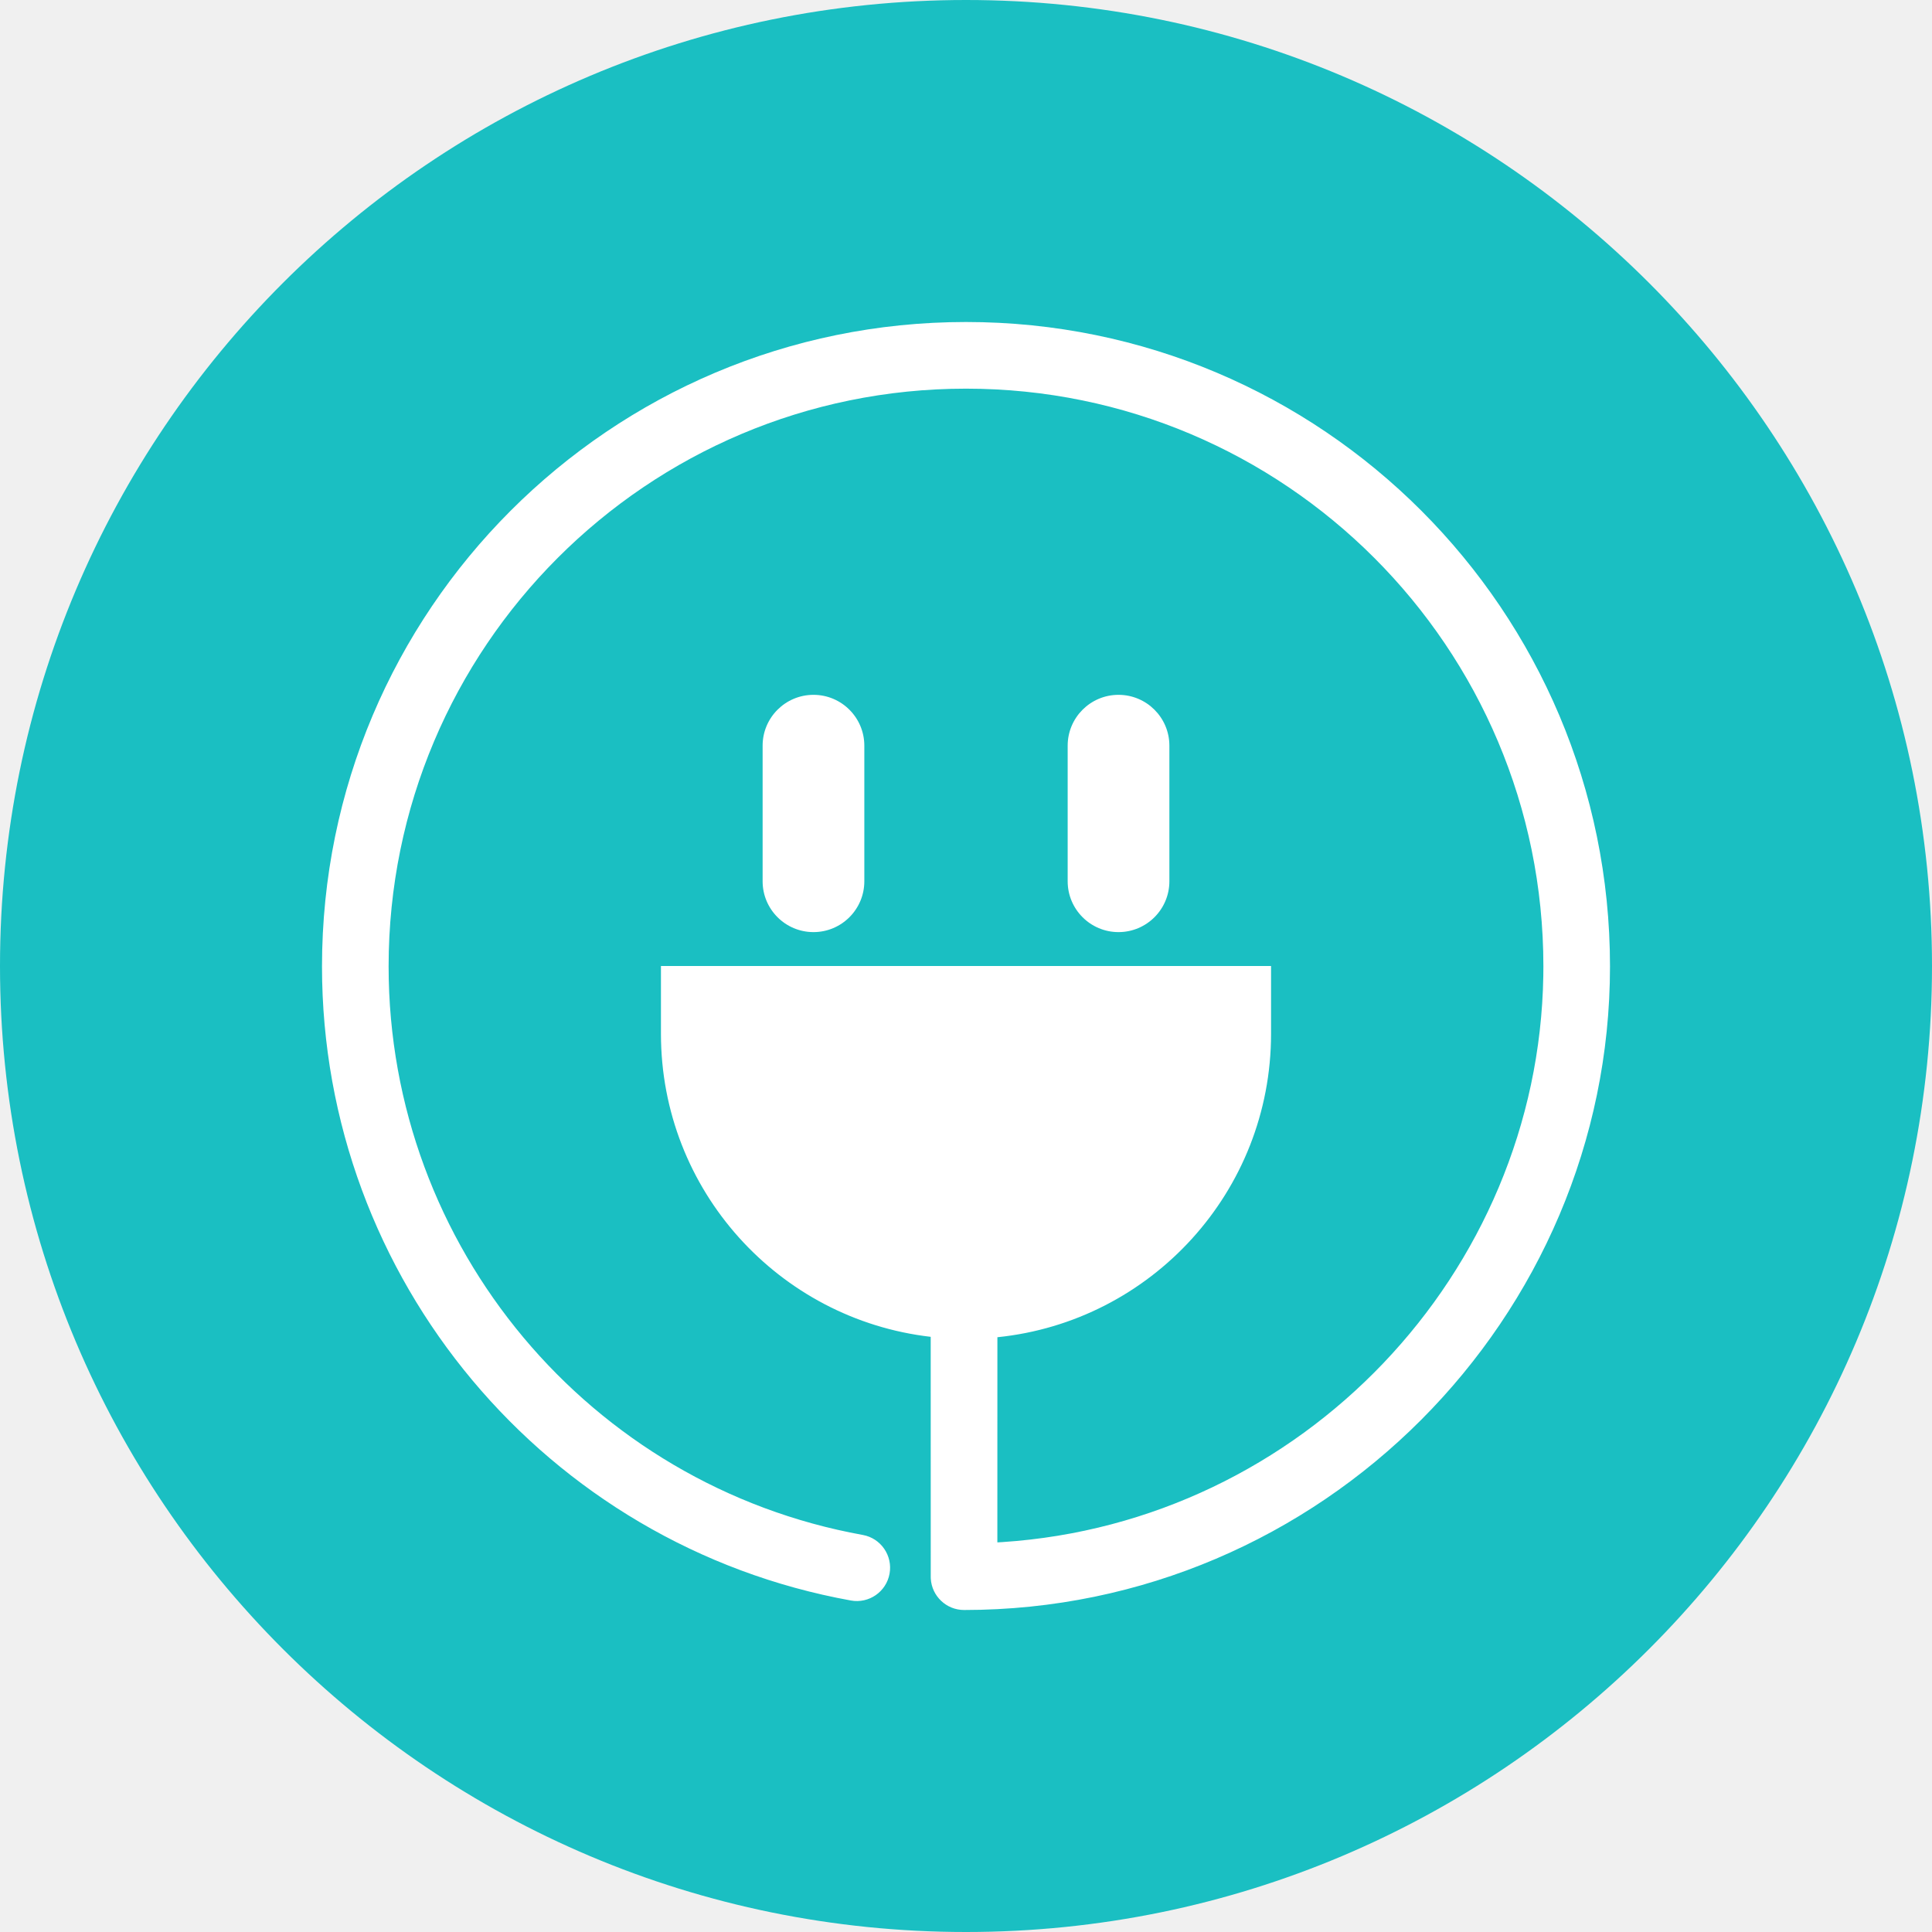
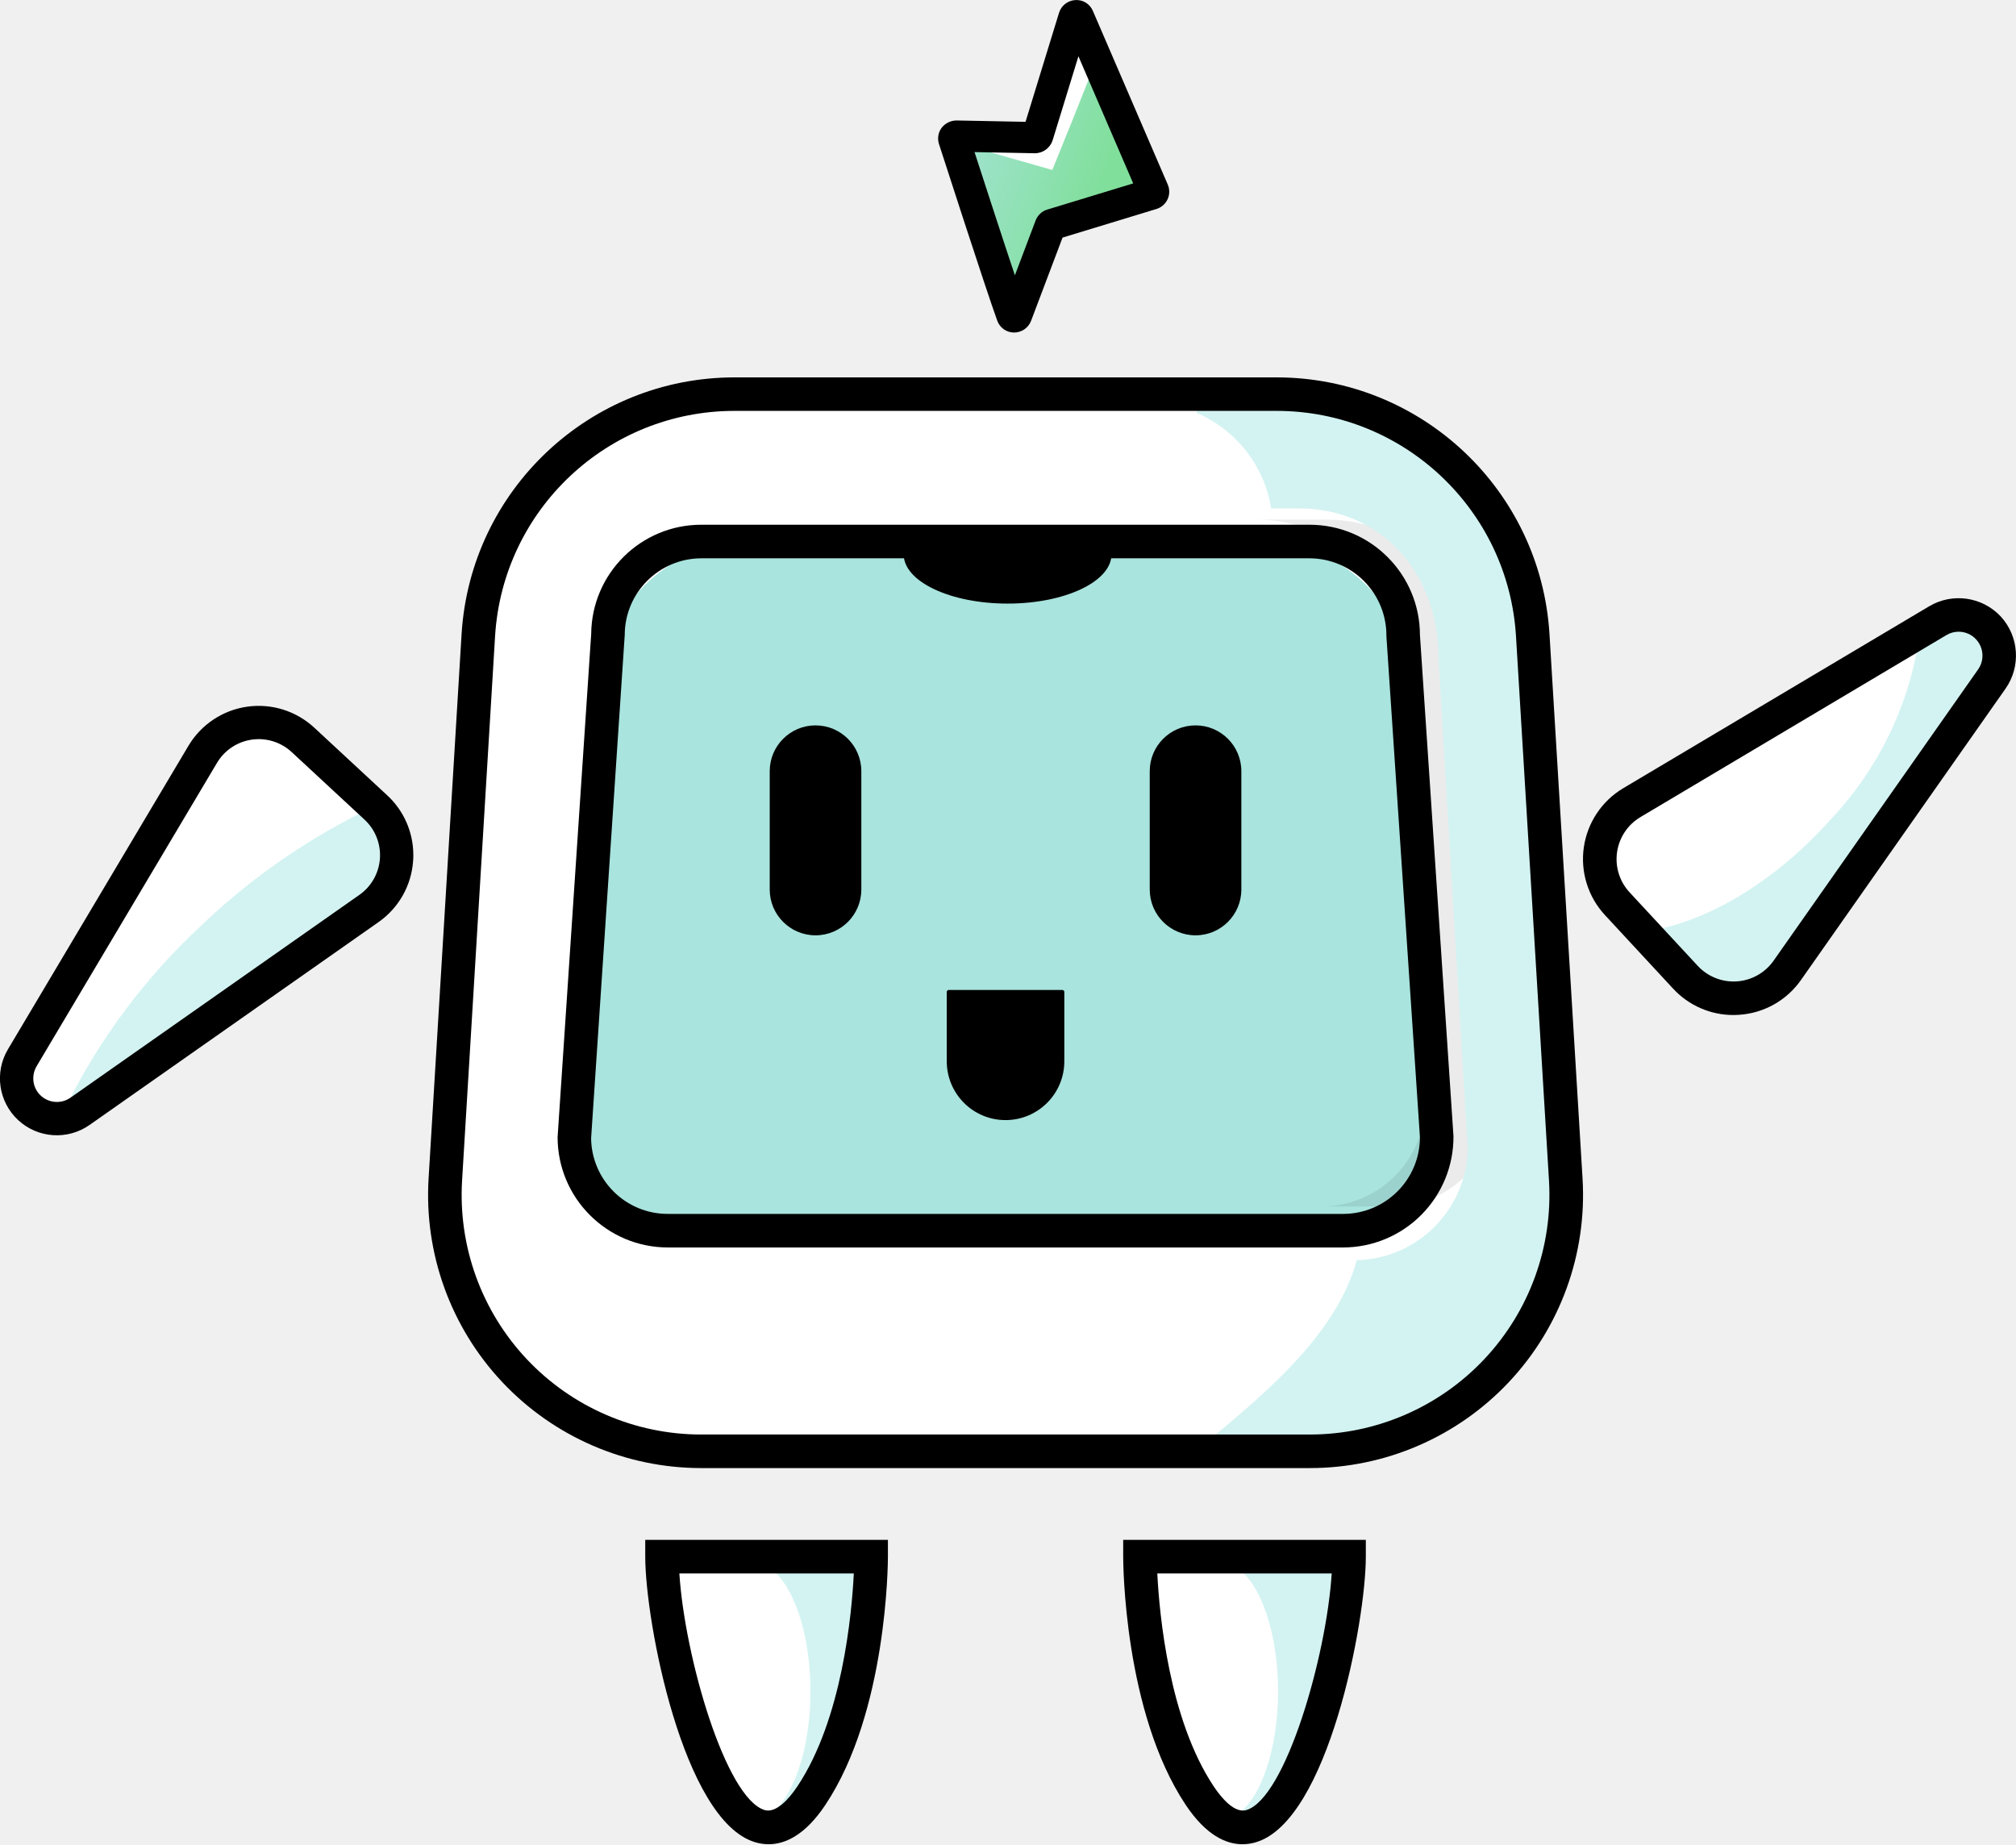
- <svg xmlns="http://www.w3.org/2000/svg" width="48px" height="48px" viewBox="0 0 48 48" version="1.1">
-   <g id="企业端" stroke="none" stroke-width="1" fill="none" fill-rule="evenodd">
-     <g id="智能插座IOT--告警管理" transform="translate(-86, -32)">
-       <g id="菜单-" transform="translate(-1, 0)">
-         <g id="编组-2" transform="translate(87, 32)">
-           <circle id="椭圆形" fill="#1ABFC2" cx="24" cy="24" r="24" />
-           <path d="M24,8 C32.837,8 40,15.168 40,24.01 C40,32.732 32.839,40 23.952,40 C23.511,40 23.151,39.655 23.125,39.221 L23.124,39.172 L23.123,33.213 C19.35,32.778 16.421,29.573 16.421,25.684 L16.421,24 L31.579,24 L31.579,25.684 C31.579,29.607 28.599,32.833 24.78,33.223 L24.779,38.32 L24.9,38.313 C32.345,37.825 38.221,31.64 38.343,24.244 L38.345,24.01 C38.345,16.083 31.922,9.656 24,9.656 C16.078,9.656 9.655,16.083 9.655,24.01 C9.655,30.981 14.657,36.91 21.434,38.135 C21.884,38.216 22.182,38.647 22.101,39.097 C22.02,39.547 21.589,39.846 21.14,39.764 C13.578,38.398 8,31.785 8,24.01 C8,15.168 15.163,8 24,8 Z M20.211,17.263 C20.908,17.263 21.474,17.829 21.474,18.526 L21.474,21.895 C21.474,22.592 20.908,23.158 20.211,23.158 C19.513,23.158 18.947,22.592 18.947,21.895 L18.947,18.526 C18.947,17.829 19.513,17.263 20.211,17.263 Z M27.789,17.263 C28.487,17.263 29.053,17.829 29.053,18.526 L29.053,21.895 C29.053,22.592 28.487,23.158 27.789,23.158 C27.092,23.158 26.526,22.592 26.526,21.895 L26.526,18.526 C26.526,17.829 27.092,17.263 27.789,17.263 Z" id="形状结合" fill="#FFFFFF" fill-rule="nonzero" />
-         </g>
+ <svg xmlns="http://www.w3.org/2000/svg" width="114.887" height="105.101" viewBox="0 0 114.887 105.101">
+   <defs>
+     <linearGradient id="linear-gradient" x1="0.684" y1="0.582" x2="-0.129" y2="0.214" gradientUnits="objectBoundingBox">
+       <stop offset="0" stop-color="#81df9c" />
+       <stop offset="1" stop-color="#a9e4de" />
+     </linearGradient>
+   </defs>
+   <g id="组_259" data-name="组 259" transform="translate(-284.814 -272.436)">
+     <path id="路径_420" data-name="路径 420" d="M285.75,334.162l2,2.289,7.509-4.3,12.188-9.387-.1-2.793-7-6.319L296.6,314.93Z" fill="#fff" />
+     <path id="路径_421" data-name="路径 421" d="M288.83,334.992l6.881-3.778,11.566-8.533-.1-2.539-1.668-1.441a37.467,37.467,0,0,0-9.416,6.66A35.55,35.55,0,0,0,288.83,334.992Z" fill="#d3f3f2" />
+     <path id="路径_422" data-name="路径 422" d="M358.752,355.316H325.718a14.958,14.958,0,0,1-14.958-14.958l.833-30.672a14.958,14.958,0,0,1,14.958-14.958h31.367a14.958,14.958,0,0,1,14.959,14.958l.833,30.672A14.958,14.958,0,0,1,358.752,355.316Z" fill="#fff" />
+     <path id="路径_423" data-name="路径 423" d="M346.075,273.71c0,.173-2.309,6.823-2.309,6.823h-4.248l2.957,9.236,2.723-4.387,5.726-1.847Z" fill="#fff" />
+     <path id="路径_424" data-name="路径 424" d="M347.171,276.094c0,.173-2.389,6.029-2.389,6.029l-5.552-1.584,3.43,9.956,2.1-5.259,5.791-1.922Z" fill="url(#linear-gradient)" />
+     <path id="路径_425" data-name="路径 425" d="M396.555,307.463l2.309,2.014-4.341,7.574-9.467,12.292-2.817-.1-6.373-7.062,1.293-3.774Z" fill="#fff" />
+     <path id="路径_426" data-name="路径 426" d="M322.442,361.014l2.032,10.252,4.025,5.357,2.532-1.663,2.956-10.252v-3.694Z" fill="#fff" />
+     <path id="路径_427" data-name="路径 427" d="M349.546,361.014l2.032,10.252,4.025,5.357,2.532-1.663,2.956-10.252v-3.694Z" fill="#fff" />
+     <path id="路径_428" data-name="路径 428" d="M360.489,342.5H323.745a5.909,5.909,0,0,1-5.908-5.909l1.25-24.88a8.349,8.349,0,0,1,8.35-8.35H356.8a8.35,8.35,0,0,1,8.351,8.35L366.4,336.6A5.909,5.909,0,0,1,360.489,342.5Z" fill="#a9e4de" />
+     <path id="路径_429" data-name="路径 429" d="M368.8,310.4a8.35,8.35,0,0,0-8.35-8.351h-4.018a8.351,8.351,0,0,1,8.351,8.351l1.249,24.88a5.908,5.908,0,0,1-5.908,5.908h4.018a5.908,5.908,0,0,0,5.908-5.908Z" opacity="0.08" />
+     <path id="路径_430" data-name="路径 430" d="M327.788,361.452c1.782.125,3.21,3.371,3.21,7.366,0,3.978-1.416,7.212-3.187,7.363a2.47,2.47,0,0,0,1.368.442c2.987,0,5.408-6.11,5.408-13.646q0-.774-.034-1.525Z" fill="#d3f3f2" />
+     <path id="路径_431" data-name="路径 431" d="M354.436,361.452c1.782.125,3.21,3.371,3.21,7.366,0,3.978-1.416,7.212-3.186,7.363a2.467,2.467,0,0,0,1.367.442c2.987,0,5.408-6.11,5.408-13.646q0-.774-.034-1.525Z" fill="#d3f3f2" />
+     <g id="组_249" data-name="组 249">
+       <g id="组_247" data-name="组 247">
+         <path id="路径_432" data-name="路径 432" d="M355.619,377.537c-.917,0-2.064-.489-3.233-2.241-3.523-5.287-3.564-13.788-3.564-14.148v-.956h13.827v.956c0,3.7-2.15,15.029-6.25,16.271A2.677,2.677,0,0,1,355.619,377.537Zm-4.853-15.432c.116,2.314.661,8.3,3.211,12.13.486.731,1.216,1.547,1.868,1.354,2.221-.673,4.559-8.731,4.86-13.484Z" />
      </g>
+       <g id="组_248" data-name="组 248">
+         <path id="路径_433" data-name="路径 433" d="M328.615,377.537a2.677,2.677,0,0,1-.78-.118c-4.1-1.242-6.25-12.575-6.25-16.271v-.956h13.829v.956c0,.36-.041,8.861-3.565,14.148C330.681,377.048,329.532,377.537,328.615,377.537Zm-5.086-15.432c.3,4.753,2.639,12.811,4.86,13.484.648.191,1.381-.623,1.868-1.354,2.552-3.827,3.1-9.816,3.213-12.13Z" />
+       </g>
+     </g>
+     <g id="组_250" data-name="组 250">
+       <path id="路径_434" data-name="路径 434" d="M345.356,328.854h-6.477a.111.111,0,0,0-.111.111v3.954a3.349,3.349,0,0,0,3.349,3.35h0a3.35,3.35,0,0,0,3.35-3.35v-3.954A.111.111,0,0,0,345.356,328.854Z" />
+     </g>
+     <g id="组_251" data-name="组 251">
+       <rect id="矩形_89" data-name="矩形 89" width="5.22" height="11.964" rx="2.61" transform="translate(328.679 313.775)" />
+     </g>
+     <g id="组_252" data-name="组 252">
+       <rect id="矩形_90" data-name="矩形 90" width="5.22" height="11.964" rx="2.61" transform="translate(350.335 313.775)" />
+     </g>
+     <g id="组_253" data-name="组 253">
+       <path id="路径_435" data-name="路径 435" d="M361.36,343.528H322.874a6.291,6.291,0,0,1-6.284-6.283l1.915-28.684a6.275,6.275,0,0,1,6.281-6.221h34.662a6.293,6.293,0,0,1,6.285,6.285l1.911,28.556A6.3,6.3,0,0,1,361.36,343.528Zm-36.574-39.275a4.376,4.376,0,0,0-4.37,4.372L318.5,337.308a4.365,4.365,0,0,0,4.373,4.307H361.36a4.376,4.376,0,0,0,4.373-4.37l-1.911-28.557a4.393,4.393,0,0,0-4.374-4.435Z" />
+     </g>
+     <g id="组_254" data-name="组 254">
+       <path id="路径_436" data-name="路径 436" d="M342.235,306.834c3.27,0,5.921-1.257,5.921-2.807H336.313C336.313,305.577,338.965,306.834,342.235,306.834Z" />
+     </g>
+     <path id="路径_437" data-name="路径 437" d="M373.751,340.012l-2.323-32.088c-.535-7.4-6.981-13.14-14.753-13.14h-3.661v1.191a7.128,7.128,0,0,1,4.242,5.438h1.6c4.612,0,7.934,3.6,7.934,8.545l1.667,27.952a6.486,6.486,0,0,1-6.325,6.341h0c-1.221,4.464-5.652,7.953-9.115,10.826v.019H359C367.566,355.1,374.342,348.169,373.751,340.012Z" fill="#d3f3f2" />
+     <path id="路径_438" data-name="路径 438" d="M396.555,307.463l-2.381,1.343a19.2,19.2,0,0,1-5.109,10.407c-3.157,3.513-6.954,5.724-10.221,6.264l3.4,3.762,2.817.1,9.467-12.292,4.341-7.574Z" fill="#d3f3f2" />
+     <g id="组_255" data-name="组 255">
+       <path id="路径_439" data-name="路径 439" d="M342.611,291.387H342.6a1.016,1.016,0,0,1-.954-.674h0c-.649-1.784-3.213-9.732-3.322-10.07a1.028,1.028,0,0,1,.152-.925,1.082,1.082,0,0,1,.848-.416l3.933.077,1.909-6.214a1.033,1.033,0,0,1,.928-.725,1.009,1.009,0,0,1,1,.617l4.269,9.9a1.029,1.029,0,0,1-.64,1.387l-5.357,1.632-1.792,4.739A1.038,1.038,0,0,1,342.611,291.387Zm.713-1.284h0Zm-2.974-9c.524,1.616,1.566,4.827,2.3,7.024L343.832,285a1.034,1.034,0,0,1,.668-.622l4.893-1.49-3.122-7.245-1.474,4.8a1.067,1.067,0,0,1-1.012.727Zm4.673,4.981-.008,0Zm4.7-2.422,0,.005Zm-5.911-4.275h0Z" />
+     </g>
+     <g id="组_256" data-name="组 256">
+       <path id="路径_440" data-name="路径 440" d="M359.463,356.1h-34.69a15.563,15.563,0,0,1-15.535-16.5l1.881-31.037a15.586,15.586,0,0,1,15.535-14.62h30.928a15.583,15.583,0,0,1,15.533,14.62L375,339.6a15.563,15.563,0,0,1-15.533,16.5Zm-32.809-60.248a13.672,13.672,0,0,0-13.626,12.824l-1.881,31.037a13.653,13.653,0,0,0,13.626,14.475h34.69a13.652,13.652,0,0,0,13.624-14.475l-1.881-31.037a13.667,13.667,0,0,0-13.624-12.824Z" />
+     </g>
+     <g id="组_257" data-name="组 257">
+       <path id="路径_441" data-name="路径 441" d="M308.368,321.165c0,.107,0,.213-.011.32a4.638,4.638,0,0,1-1.971,3.5l-16.467,11.56a3.243,3.243,0,0,1-4.652-4.311l10.285-17.294a4.658,4.658,0,0,1,7.172-1.034l4.153,3.851A4.629,4.629,0,0,1,308.368,321.165ZM286.71,333.888a1.338,1.338,0,0,0,.43.989h0a1.352,1.352,0,0,0,1.69.115l16.467-11.56a2.763,2.763,0,0,0,.291-4.286l-4.154-3.852a2.765,2.765,0,0,0-4.253.615L286.9,333.2A1.333,1.333,0,0,0,286.71,333.888Z" />
+     </g>
+     <g id="组_258" data-name="组 258">
+       <path id="路径_442" data-name="路径 442" d="M383.6,330.281a4.675,4.675,0,0,1-3.441-1.505l-3.881-4.188a4.7,4.7,0,0,1,1.042-7.234l17.442-10.372a3.287,3.287,0,0,1,4.072.589h0a3.29,3.29,0,0,1,.278,4.1l-11.661,16.609a4.679,4.679,0,0,1-3.528,1.989C383.816,330.277,383.709,330.281,383.6,330.281Zm12.832-21.844a1.346,1.346,0,0,0-.691.189L378.3,319a2.788,2.788,0,0,0-.62,4.29l3.883,4.188a2.786,2.786,0,0,0,4.324-.293l11.661-16.608a1.366,1.366,0,0,0-.118-1.7h0A1.35,1.35,0,0,0,396.433,308.437Z" />
    </g>
  </g>
</svg>
